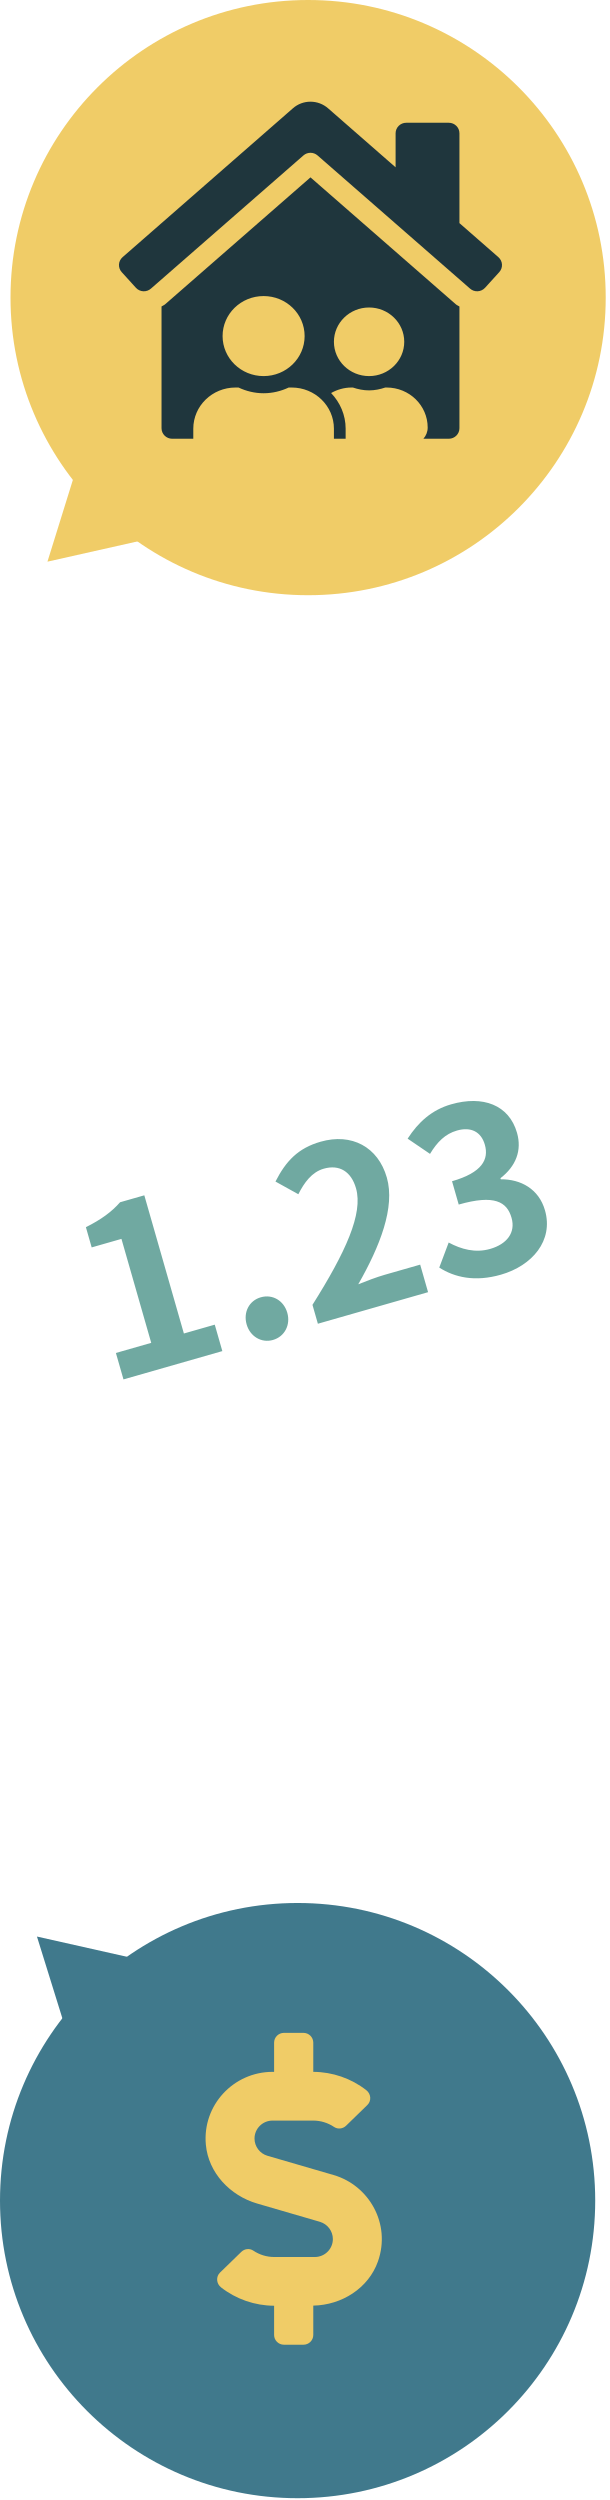
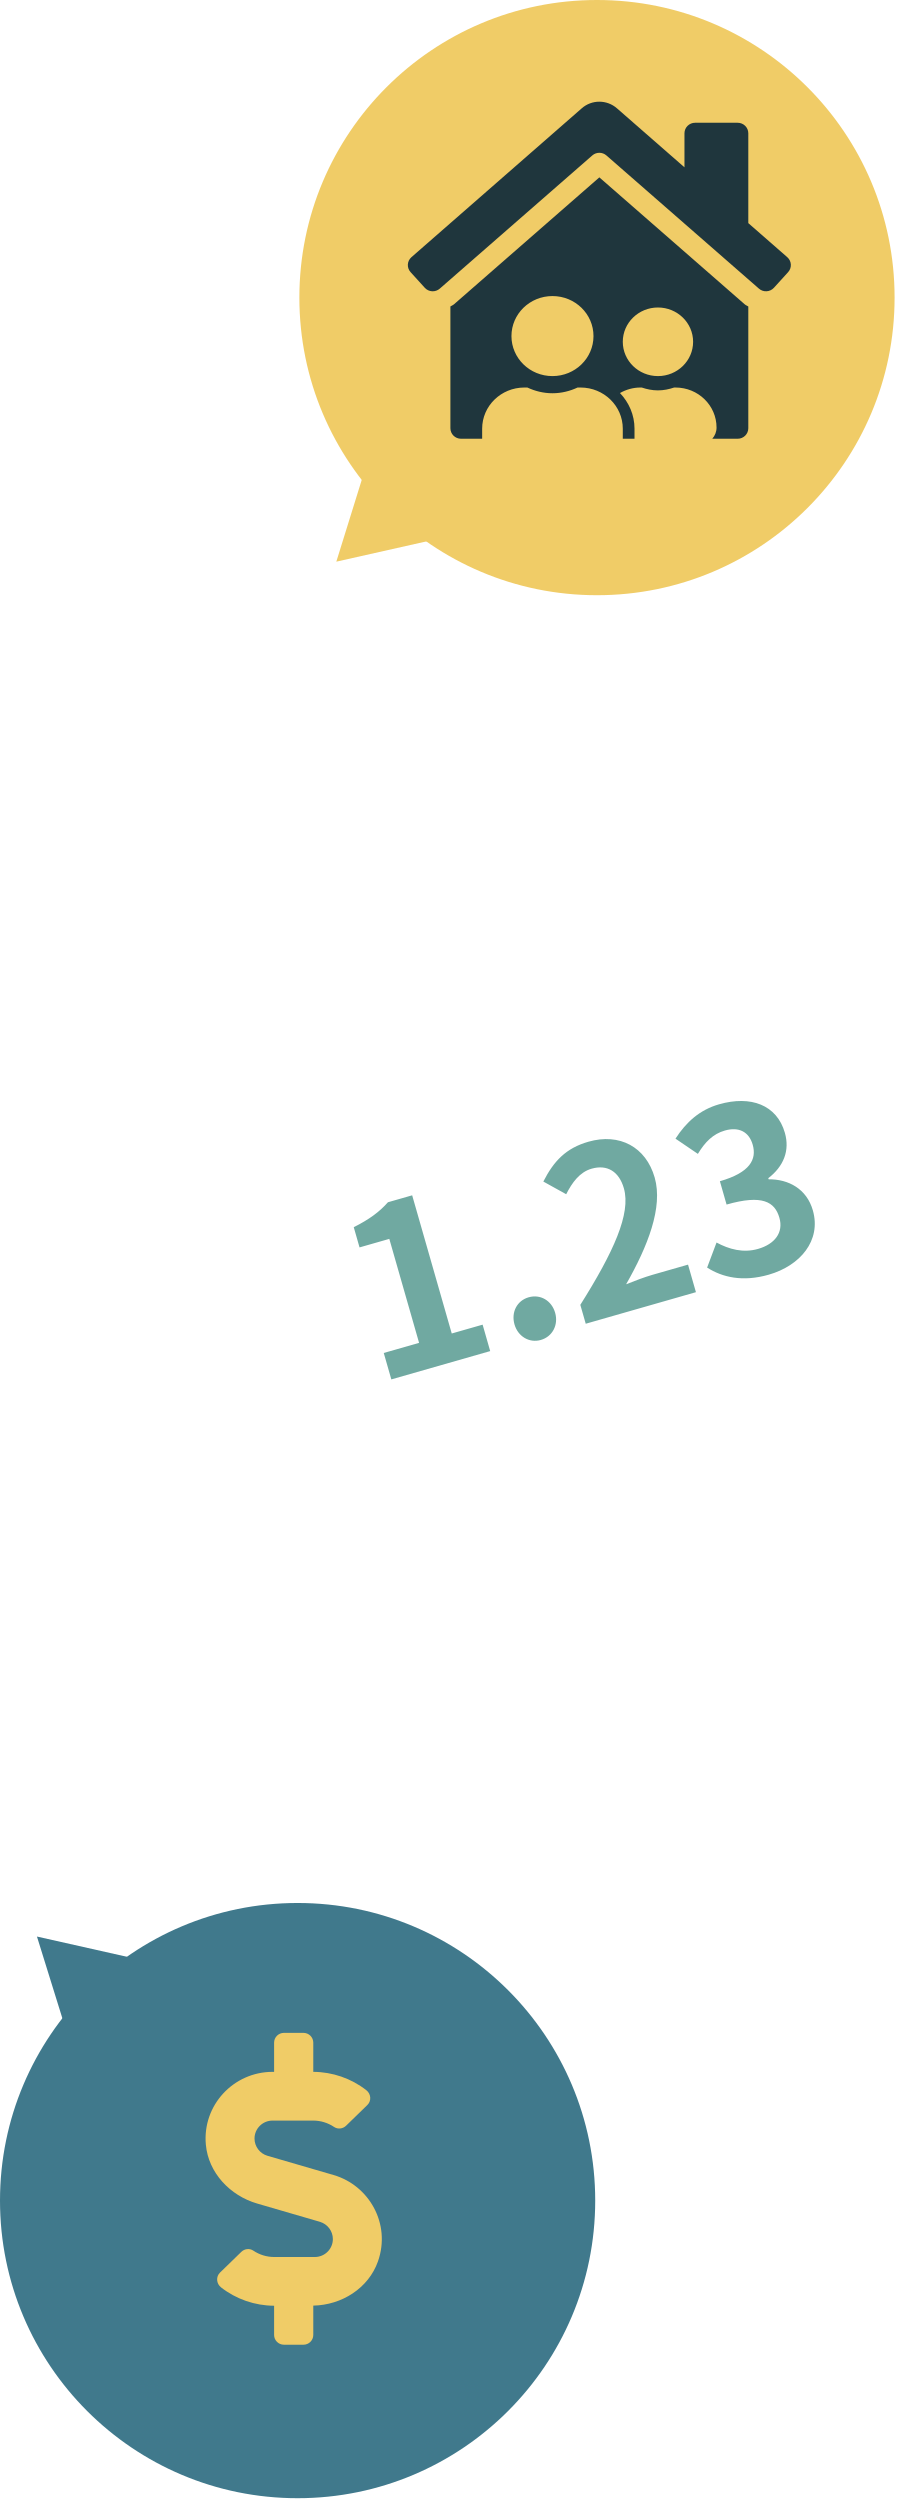
- <svg xmlns="http://www.w3.org/2000/svg" width="116" height="476" viewBox="0 0 116 476" fill="none">
-   <path d="M58.664 113.329C89.959 113.329 115.329 87.96 115.329 56.665C115.329 25.37 89.959 0 58.664 0C27.369 0 2 25.37 2 56.665C2 87.96 27.369 113.329 58.664 113.329Z" fill="#F0CC67" />
-   <path d="M14.714 88.676L27.686 102.745L9.035 106.94L14.714 88.676Z" fill="#F0CC67" />
-   <path fill-rule="evenodd" clip-rule="evenodd" d="M59.116 33.771L31.448 57.931C31.325 58.041 31.182 58.115 31.038 58.19C30.942 58.24 30.846 58.29 30.755 58.351V81.533C30.755 82.641 31.662 83.538 32.781 83.538H36.802V81.622C36.802 77.296 40.4 73.785 44.835 73.785H45.414C46.871 74.466 48.475 74.874 50.191 74.874C51.906 74.874 53.517 74.466 54.967 73.785H55.546C59.981 73.785 63.579 77.296 63.579 81.622V83.538H65.81V81.622C65.81 78.996 64.743 76.622 63.042 74.833C64.192 74.187 65.503 73.785 66.926 73.785H67.191C68.16 74.112 69.185 74.329 70.273 74.329C71.361 74.329 72.386 74.112 73.355 73.785H73.62C77.936 73.785 81.43 77.194 81.43 81.405C81.43 82.22 81.123 82.966 80.616 83.538H85.451C86.57 83.538 87.477 82.641 87.477 81.533V58.356C87.389 58.297 87.295 58.248 87.201 58.2C87.063 58.129 86.927 58.058 86.811 57.955L59.116 33.771ZM94.908 48.978L87.477 42.481V25.378C87.477 24.27 86.57 23.373 85.451 23.373H77.348C76.229 23.373 75.322 24.27 75.322 25.378V31.857L62.503 20.654C61.537 19.794 60.326 19.363 59.116 19.362C57.906 19.36 56.698 19.789 55.736 20.649L23.324 48.978C22.492 49.719 22.423 50.986 23.171 51.811L25.881 54.797C26.628 55.62 27.909 55.689 28.742 54.948L57.776 29.593C58.542 28.925 59.691 28.925 60.457 29.593L89.491 54.947C90.323 55.687 91.604 55.619 92.353 54.795L95.062 51.81C95.809 50.986 95.741 49.718 94.908 48.978ZM58 63.989C58 68.2 54.507 71.608 50.191 71.608C45.874 71.608 42.381 68.2 42.381 63.989C42.381 59.778 45.874 56.37 50.191 56.37C54.507 56.37 58 59.778 58 63.989ZM76.967 65.078C76.967 68.683 73.969 71.608 70.273 71.608C66.577 71.608 63.579 68.683 63.579 65.078C63.579 61.472 66.577 58.547 70.273 58.547C73.969 58.547 76.967 61.472 76.967 65.078Z" fill="#1F363D" />
+ <svg xmlns="http://www.w3.org/2000/svg" width="171" height="476" viewBox="0 0 171 476" fill="none">
+   <path d="M113.664 113.329C144.959 113.329 170.329 87.96 170.329 56.665C170.329 25.37 144.959 0 113.664 0C82.37 0 57 25.37 57 56.665C57 87.96 82.37 113.329 113.664 113.329Z" fill="#F0CC67" />
+   <path d="M69.714 88.676L82.686 102.745L64.035 106.94L69.714 88.676Z" fill="#F0CC67" />
+   <path fill-rule="evenodd" clip-rule="evenodd" d="M114.116 33.771L86.448 57.931C86.325 58.041 86.182 58.115 86.038 58.19C85.942 58.24 85.846 58.29 85.755 58.351V81.533C85.755 82.641 86.662 83.538 87.781 83.538H91.802V81.622C91.802 77.296 95.4 73.785 99.835 73.785H100.414C101.871 74.466 103.475 74.874 105.191 74.874C106.906 74.874 108.517 74.466 109.967 73.785H110.546C114.981 73.785 118.579 77.296 118.579 81.622V83.538H120.81V81.622C120.81 78.996 119.743 76.622 118.042 74.833C119.192 74.187 120.503 73.785 121.926 73.785H122.191C123.16 74.112 124.185 74.329 125.273 74.329C126.361 74.329 127.386 74.112 128.355 73.785H128.62C132.936 73.785 136.43 77.194 136.43 81.405C136.43 82.22 136.123 82.966 135.616 83.538H140.451C141.57 83.538 142.477 82.641 142.477 81.533V58.356C142.389 58.297 142.295 58.248 142.201 58.2C142.063 58.129 141.926 58.058 141.811 57.955L114.116 33.771ZM149.908 48.978L142.477 42.481V25.378C142.477 24.27 141.57 23.373 140.451 23.373H132.348C131.229 23.373 130.322 24.27 130.322 25.378V31.857L117.503 20.654C116.537 19.794 115.326 19.363 114.116 19.362C112.906 19.36 111.698 19.789 110.735 20.649L78.324 48.978C77.493 49.719 77.423 50.986 78.171 51.811L80.881 54.797C81.628 55.62 82.909 55.689 83.742 54.948L112.776 29.593C113.542 28.925 114.691 28.925 115.457 29.593L144.491 54.947C145.323 55.687 146.604 55.619 147.353 54.795L150.062 51.81C150.809 50.986 150.741 49.718 149.908 48.978ZM113 63.989C113 68.2 109.507 71.608 105.191 71.608C100.874 71.608 97.381 68.2 97.381 63.989C97.381 59.778 100.874 56.37 105.191 56.37C109.507 56.37 113 59.778 113 63.989ZM131.967 65.078C131.967 68.683 128.969 71.608 125.273 71.608C121.577 71.608 118.579 68.683 118.579 65.078C118.579 61.472 121.577 58.547 125.273 58.547C128.969 58.547 131.967 61.472 131.967 65.078Z" fill="#1F363D" />
  <path d="M56.664 475.658C87.959 475.658 113.329 450.289 113.329 418.994C113.329 387.699 87.959 362.329 56.664 362.329C25.369 362.329 0 387.699 0 418.994C0 450.289 25.369 475.658 56.664 475.658Z" fill="#40798C" />
  <path d="M12.714 386.983L25.686 372.913L7.035 368.719L12.714 386.983Z" fill="#40798C" />
  <path d="M63.518 414.126L50.93 410.461C49.474 410.044 48.459 408.687 48.459 407.179C48.459 405.289 49.998 403.758 51.898 403.758H59.625C61.047 403.758 62.446 404.187 63.611 404.976C64.322 405.451 65.278 405.335 65.884 404.744L69.94 400.801C70.768 400.001 70.651 398.667 69.73 397.96C66.875 395.733 63.308 394.493 59.648 394.481V388.915C59.648 387.894 58.809 387.059 57.784 387.059H54.054C53.028 387.059 52.189 387.894 52.189 388.915V394.481H51.898C44.473 394.481 38.506 400.824 39.194 408.351C39.683 413.697 43.786 418.045 48.961 419.553L60.907 423.032C62.364 423.461 63.378 424.806 63.378 426.314C63.378 428.204 61.84 429.735 59.94 429.735H52.212C50.791 429.735 49.392 429.306 48.226 428.517C47.515 428.042 46.56 428.158 45.954 428.749L41.898 432.692C41.07 433.492 41.187 434.826 42.107 435.533C44.963 437.76 48.529 439.001 52.189 439.012V444.579C52.189 445.599 53.028 446.434 54.054 446.434H57.784C58.809 446.434 59.648 445.599 59.648 444.579V438.989C65.08 438.885 70.173 435.672 71.968 430.558C74.474 423.415 70.266 416.086 63.518 414.126V414.126Z" fill="#F0CC67" />
-   <path d="M23.509 262.639L42.332 257.248L40.891 252.215L35.011 253.898L27.477 227.588L22.866 228.908C21.241 230.747 19.314 232.168 16.354 233.657L17.456 237.506L23.124 235.883L28.793 255.679L22.067 257.605L23.509 262.639ZM51.971 255.129C54.213 254.487 55.354 252.238 54.7 249.954C54.034 247.627 51.887 246.365 49.646 247.007C47.446 247.637 46.293 249.844 46.959 252.17C47.613 254.455 49.772 255.759 51.971 255.129ZM60.524 252.039L81.504 246.031L80.002 240.786L73.234 242.724C71.754 243.148 69.73 243.911 68.213 244.528C72.325 237.309 75.276 229.873 73.652 224.205C71.981 218.368 66.957 215.687 61.035 217.383C56.763 218.607 54.443 221.056 52.451 224.967L56.804 227.382C57.915 225.188 59.352 223.174 61.636 222.52C64.639 221.66 66.877 223.079 67.785 226.252C69.166 231.074 65.816 238.395 59.494 248.444L60.524 252.039ZM95.374 242.7C101.338 240.992 105.415 236.209 103.767 230.456C102.592 226.353 99.134 224.506 95.344 224.538L95.284 224.327C98.208 222.071 99.409 219.072 98.44 215.688C96.913 210.358 91.95 208.53 85.901 210.262C82.221 211.316 79.642 213.657 77.613 216.801L81.876 219.699C83.24 217.432 84.769 215.896 87.01 215.254C89.675 214.491 91.61 215.493 92.313 217.946C93.112 220.738 91.82 223.259 86.067 224.906L87.339 229.348C94.15 227.398 96.526 228.823 97.398 231.868C98.209 234.702 96.5 236.885 93.328 237.794C90.494 238.605 87.81 237.863 85.428 236.578L83.635 241.347C86.55 243.213 90.424 244.117 95.374 242.7Z" fill="#70A9A1" />
+   <path d="M74.509 262.639L93.332 257.248L91.891 252.215L86.011 253.898L78.477 227.588L73.866 228.908C72.241 230.747 70.314 232.168 67.354 233.657L68.456 237.506L74.124 235.883L79.793 255.679L73.067 257.605L74.509 262.639ZM102.971 255.129C105.213 254.487 106.354 252.238 105.7 249.954C105.034 247.627 102.887 246.365 100.646 247.007C98.446 247.637 97.293 249.844 97.959 252.17C98.613 254.455 100.772 255.759 102.971 255.129ZM111.524 252.039L132.504 246.031L131.002 240.786L124.234 242.724C122.754 243.148 120.73 243.911 119.213 244.528C123.325 237.309 126.276 229.873 124.652 224.205C122.981 218.368 117.957 215.687 112.035 217.383C107.763 218.607 105.443 221.056 103.451 224.967L107.804 227.382C108.915 225.188 110.352 223.174 112.636 222.52C115.64 221.66 117.877 223.079 118.785 226.252C120.166 231.074 116.816 238.395 110.494 248.444L111.524 252.039ZM146.374 242.7C152.338 240.992 156.415 236.209 154.767 230.456C153.592 226.353 150.134 224.506 146.345 224.538L146.284 224.327C149.208 222.071 150.409 219.072 149.44 215.688C147.913 210.358 142.95 208.53 136.901 210.262C133.221 211.316 130.642 213.657 128.613 216.801L132.876 219.699C134.24 217.432 135.769 215.896 138.01 215.254C140.675 214.491 142.61 215.493 143.313 217.946C144.112 220.738 142.82 223.259 137.067 224.906L138.339 229.348C145.15 227.398 147.526 228.823 148.398 231.868C149.209 234.702 147.5 236.885 144.328 237.794C141.494 238.605 138.81 237.863 136.428 236.578L134.636 241.347C137.55 243.213 141.424 244.117 146.374 242.7Z" fill="#70A9A1" />
</svg>
